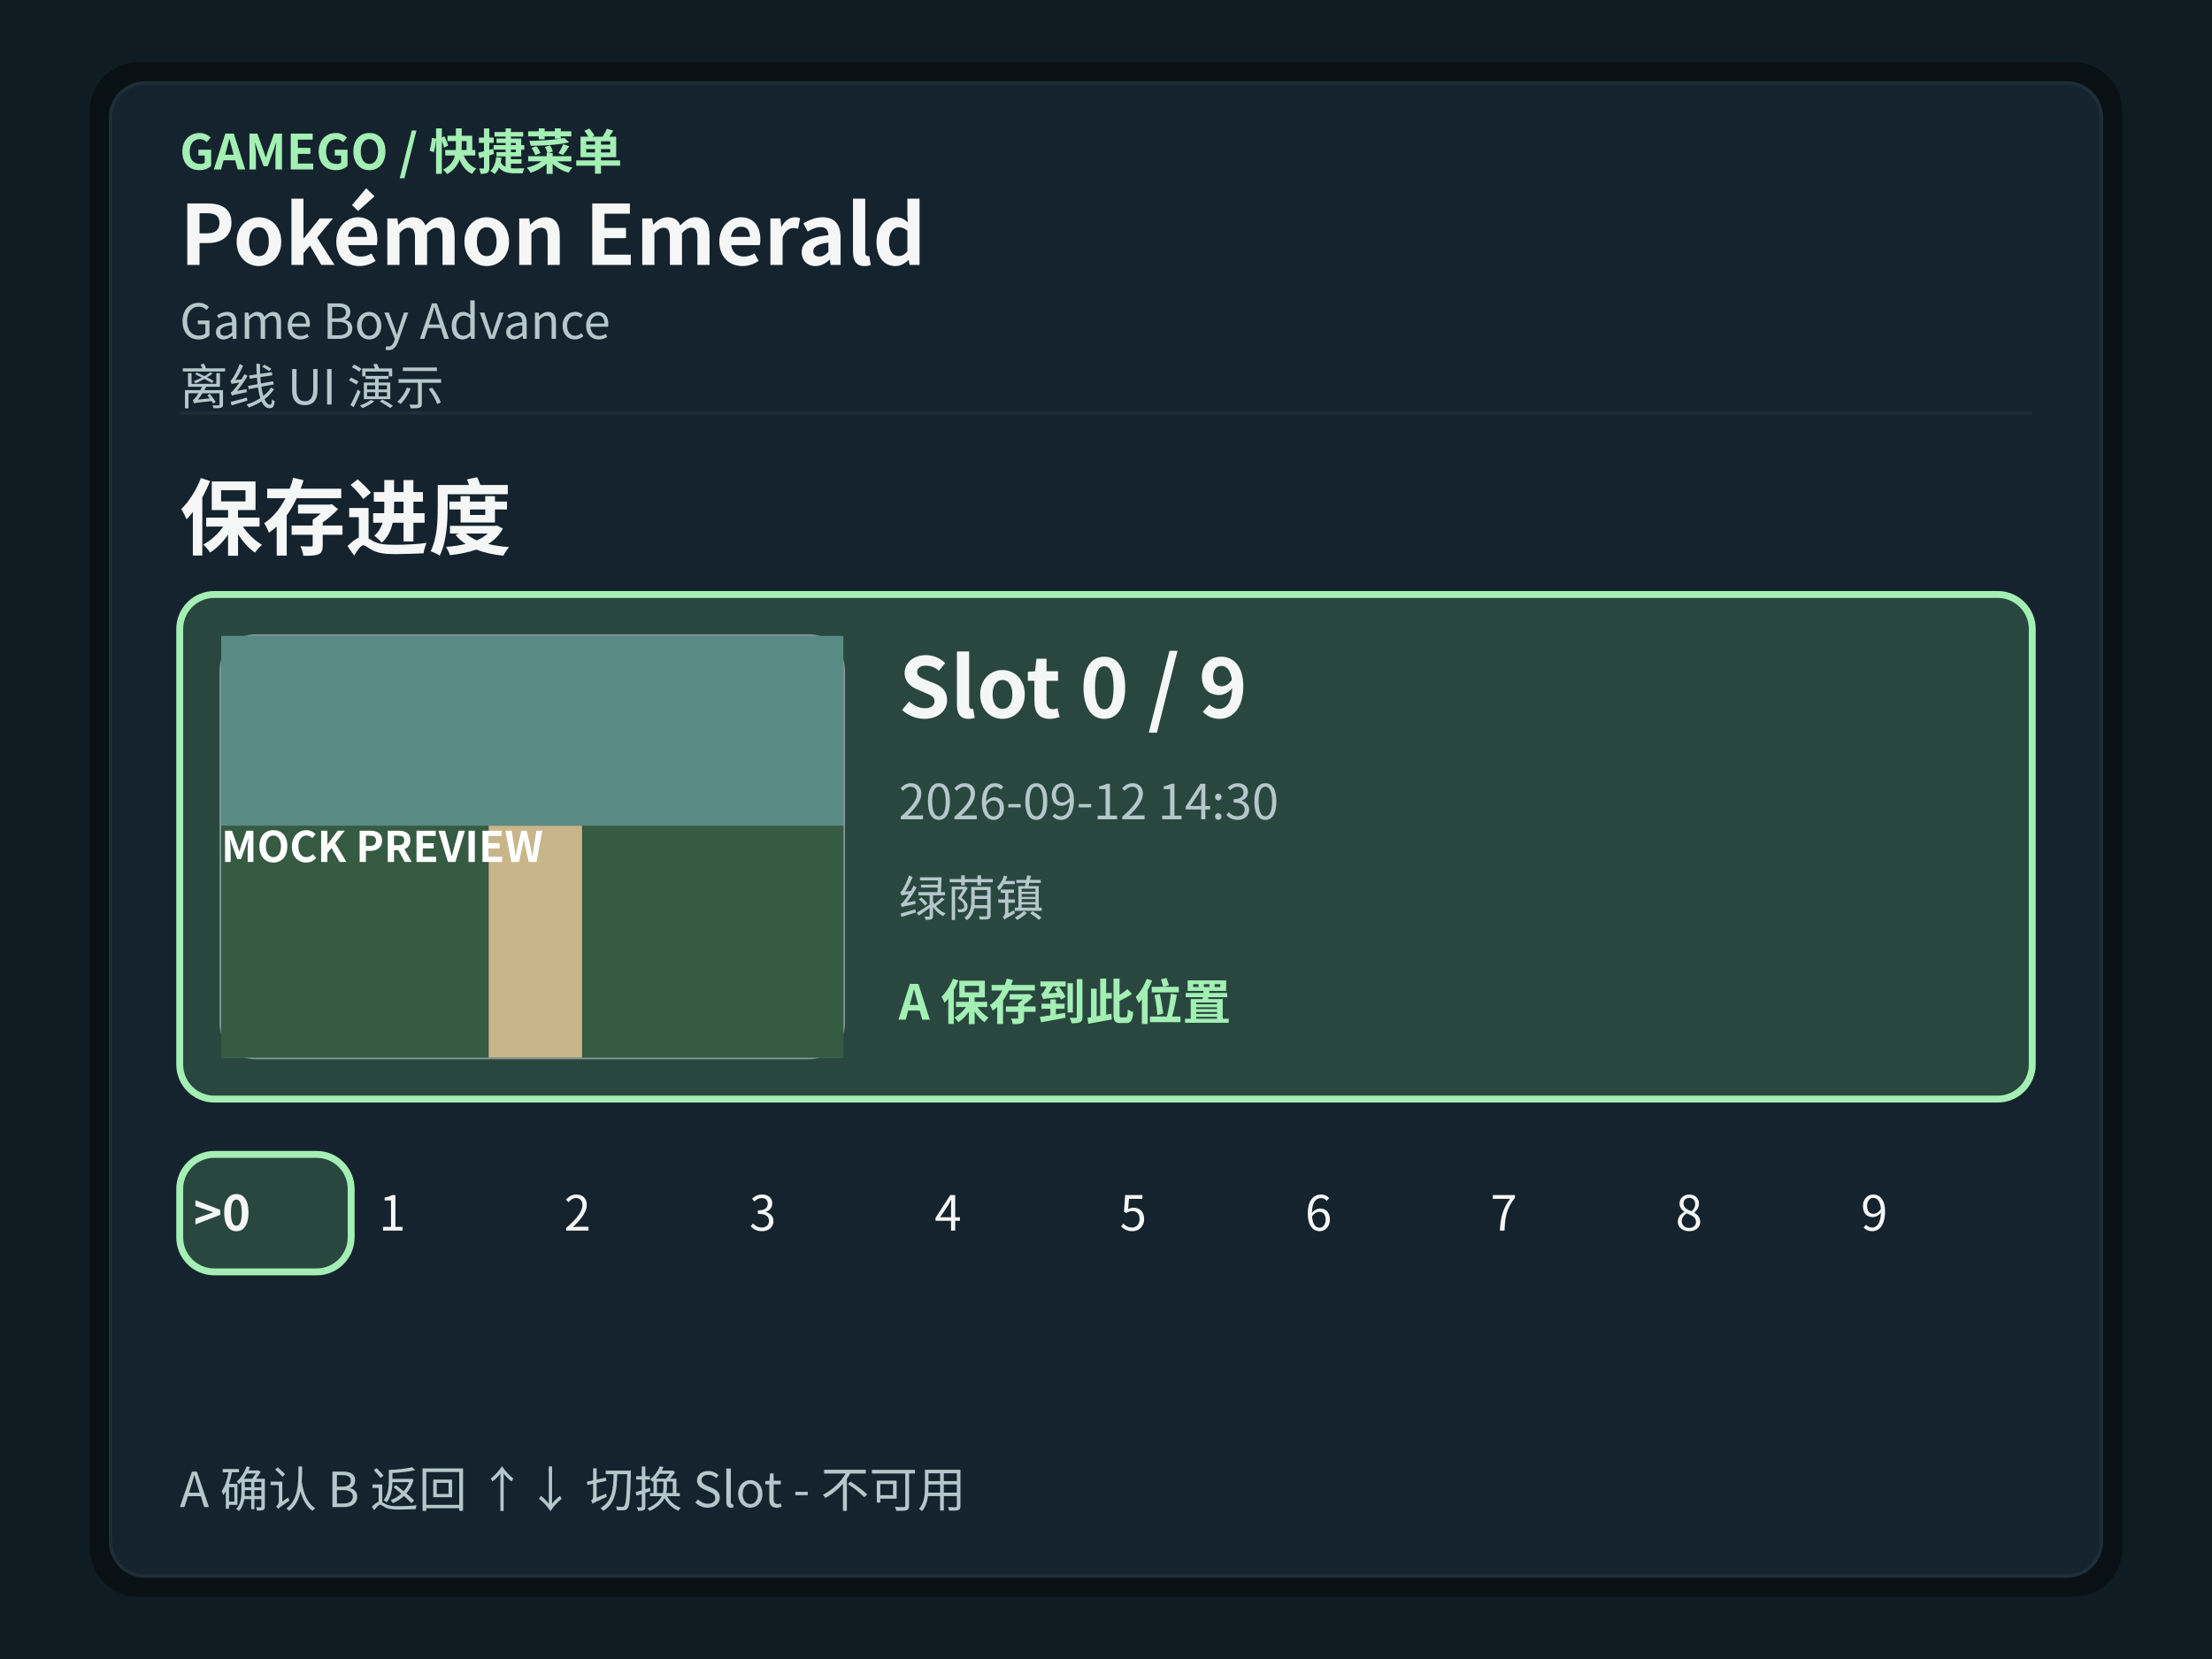
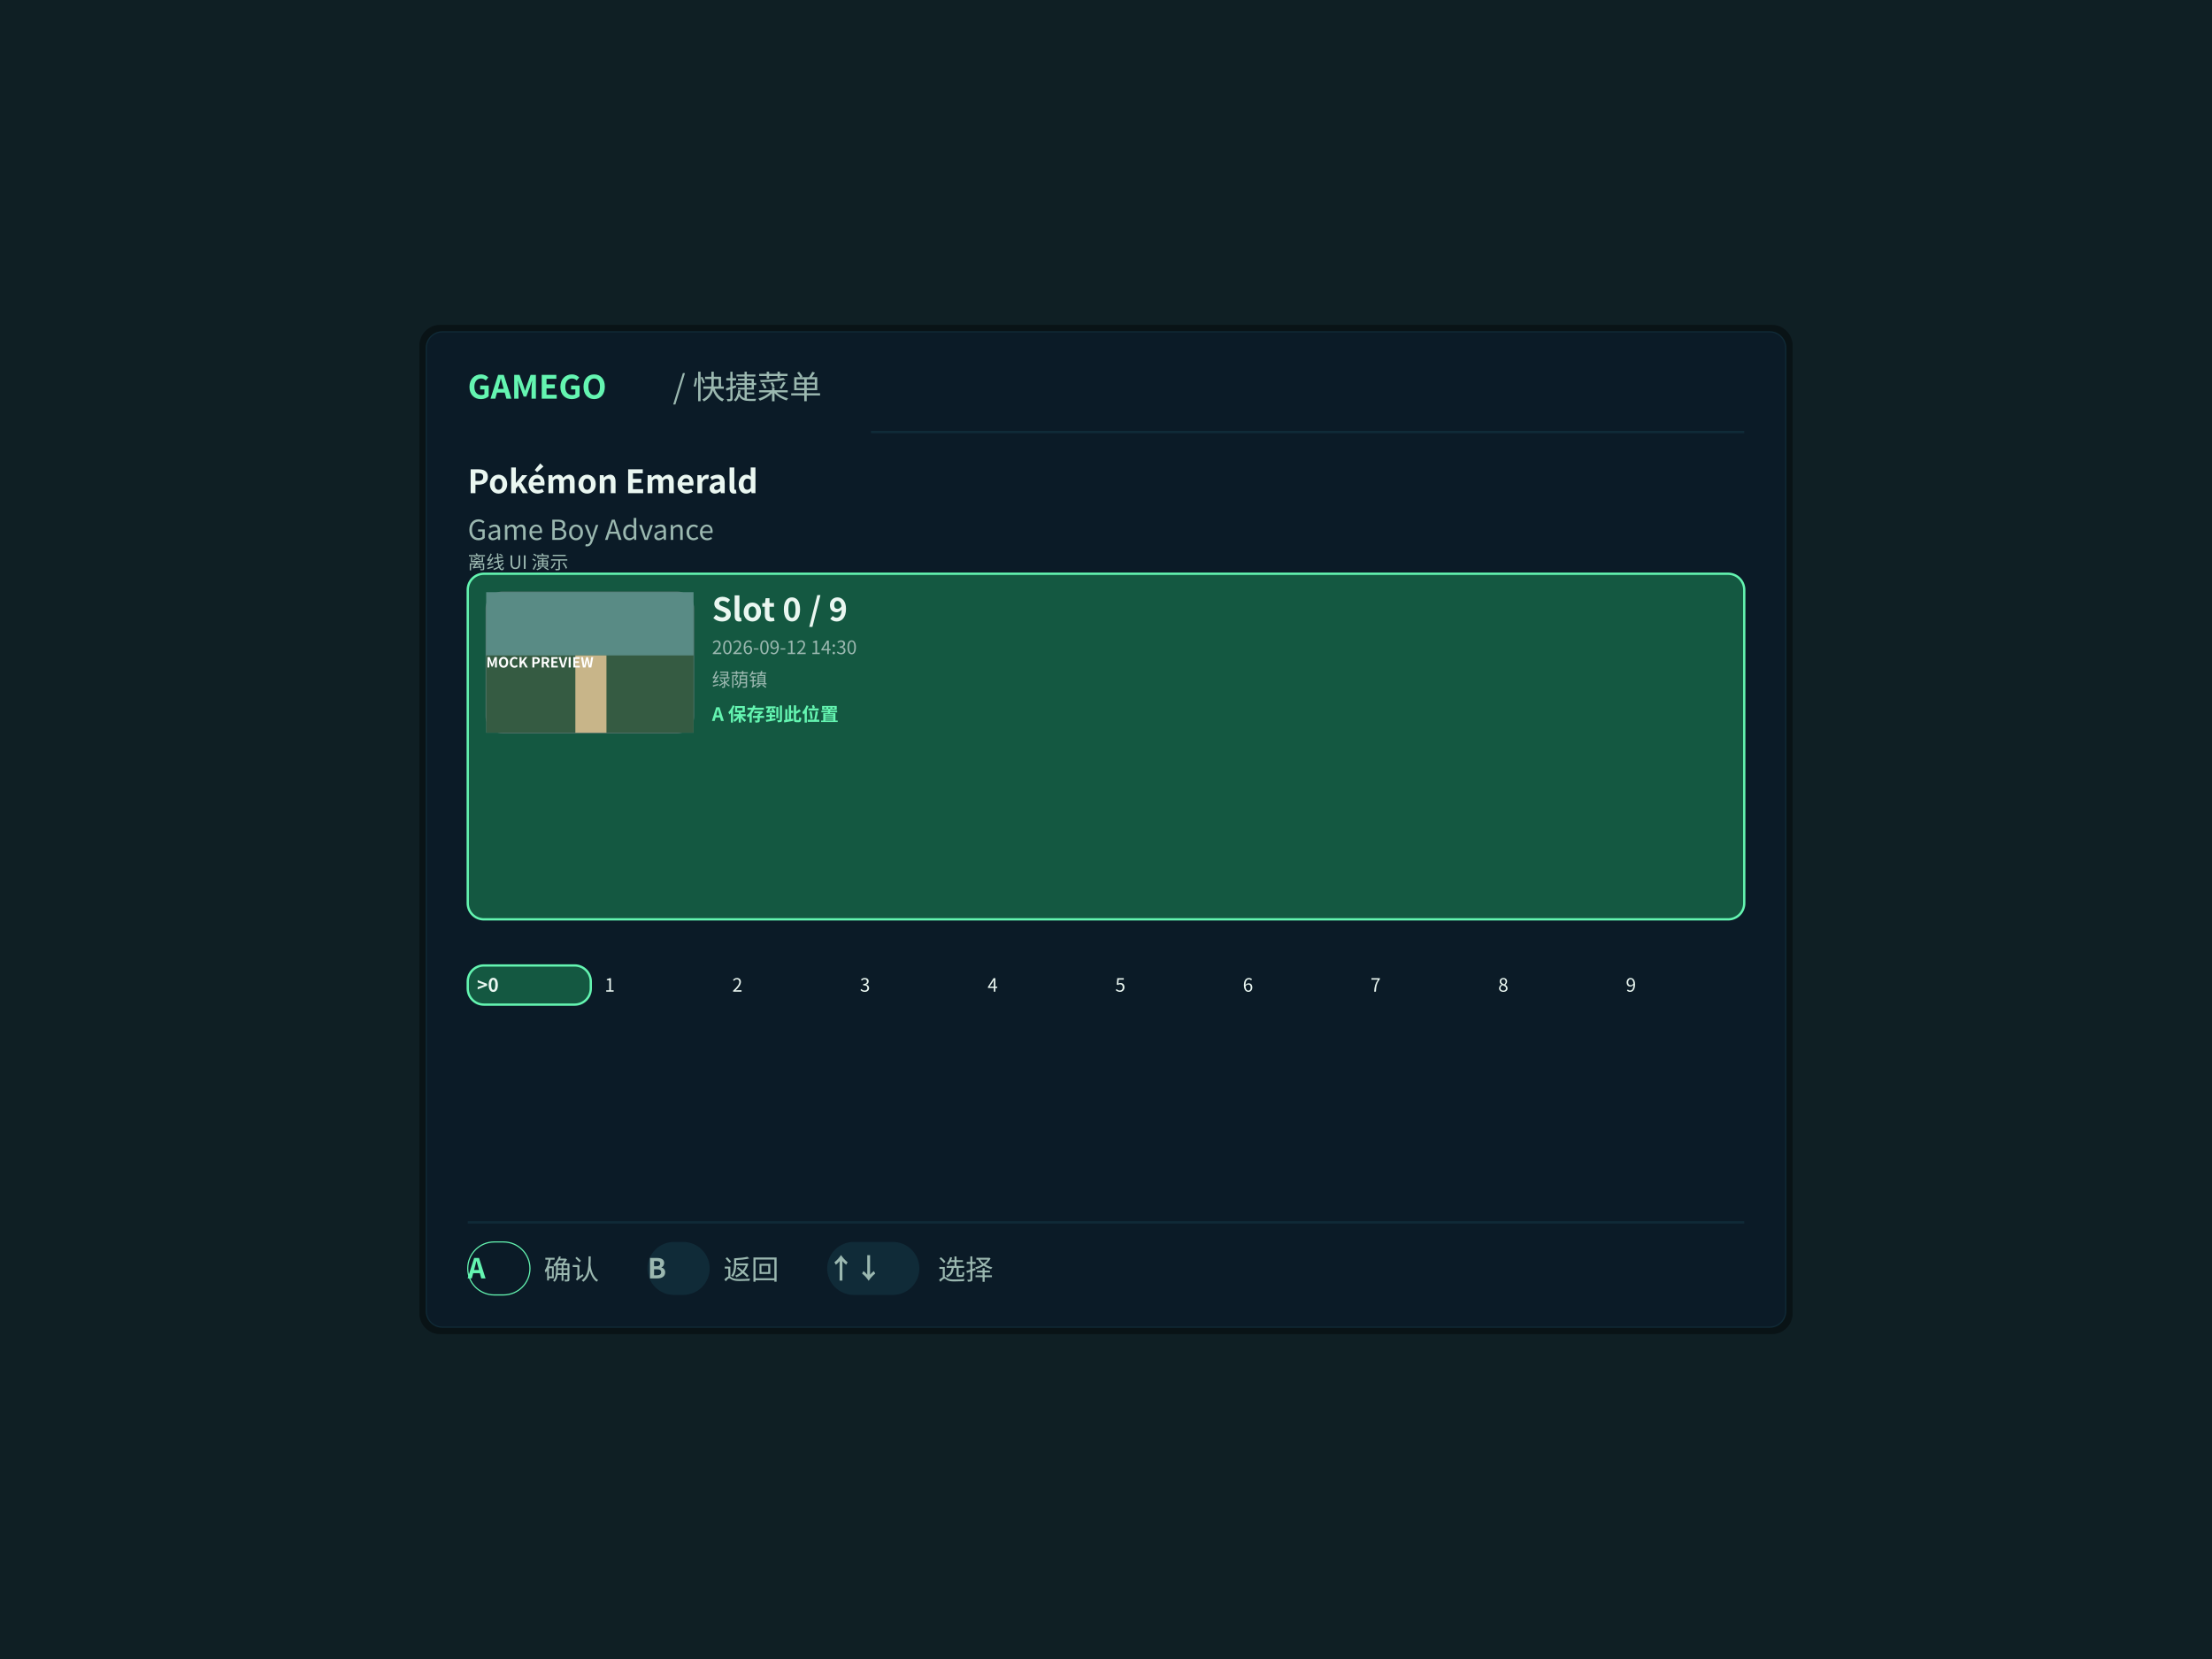
<svg xmlns="http://www.w3.org/2000/svg" width="640" height="480" viewBox="0 0 640 480">
  <rect width="100%" height="100%" fill="#456657" />
-   <rect x="0" y="0" width="640" height="480" rx="0" fill="#071018" fill-opacity="0.851" stroke="#000000" stroke-opacity="0" stroke-width="0" />
-   <rect x="26" y="18" width="588" height="444" rx="14" fill="#000000" fill-opacity="0.4" stroke="#000000" stroke-opacity="0" stroke-width="0" />
-   <rect x="32" y="24" width="576" height="432" rx="10" fill="#15232e" fill-opacity="1" stroke="#1d2e38" stroke-opacity="1" stroke-width="1" />
+   <rect x="0" y="0" width="640" height="480" rx="0" fill="#07131c" fill-opacity="0.851" stroke="#000000" stroke-opacity="0" stroke-width="0" />
+   <rect x="121.333" y="94" width="397.333" height="292" rx="6" fill="#000000" fill-opacity="0.4" stroke="#000000" stroke-opacity="0" stroke-width="0" />
+   <rect x="123.333" y="96" width="393.333" height="288" rx="4.667" fill="#0b1b27" fill-opacity="1" stroke="#102b38" stroke-opacity="1" stroke-width="0.333" />
  <defs>
    <clipPath id="c0">
-       <rect x="52" y="36" width="536" height="16" />
+       <rect x="135.333" y="106.667" width="56.667" height="10.667" />
    </clipPath>
  </defs>
-   <text x="52" y="49.04" fill="#a3efb4" font-size="14" font-weight="600" font-family="PingFang SC,Noto Sans CJK SC,sans-serif" clip-path="url(#c0)">GAMEGO  /  快捷菜单</text>
+   <text x="135.333" y="115.36" fill="#64f5b1" font-size="9.333" font-weight="600" font-family="PingFang SC,Noto Sans CJK SC,sans-serif" clip-path="url(#c0)">GAMEGO</text>
  <defs>
    <clipPath id="c1">
-       <rect x="52" y="54" width="536" height="28" />
+       <rect x="194.667" y="106.667" width="310" height="10.667" />
    </clipPath>
  </defs>
-   <text x="52" y="76.64" fill="#f4f7f5" font-size="24" font-weight="600" font-family="PingFang SC,Noto Sans CJK SC,sans-serif" clip-path="url(#c1)">Pokémon Emerald</text>
+   <text x="194.667" y="115.36" fill="#9bb8b0" font-size="9.333" font-weight="400" font-family="PingFang SC,Noto Sans CJK SC,sans-serif" clip-path="url(#c1)">/  快捷菜单</text>
+   <rect x="252" y="124.667" width="252.667" height="0.667" rx="0" fill="#102b38" fill-opacity="1" stroke="#000000" stroke-opacity="0" stroke-width="0" />
  <defs>
    <clipPath id="c2">
-       <rect x="52" y="84" width="536" height="18" />
+       <rect x="135.333" y="132.667" width="369.333" height="13.333" />
    </clipPath>
  </defs>
-   <text x="52" y="98.04" fill="#b6c7cb" font-size="14" font-weight="400" font-family="PingFang SC,Noto Sans CJK SC,sans-serif" clip-path="url(#c2)">Game Boy Advance</text>
+   <text x="135.333" y="142.693" fill="#eaf7f1" font-size="9.333" font-weight="600" font-family="PingFang SC,Noto Sans CJK SC,sans-serif" clip-path="url(#c2)">Pokémon Emerald</text>
  <defs>
    <clipPath id="c3">
-       <rect x="52" y="104" width="536" height="16" />
+       <rect x="135.333" y="148" width="369.333" height="10.667" />
    </clipPath>
  </defs>
-   <text x="52" y="117.04" fill="#b6c7cb" font-size="14" font-weight="400" font-family="PingFang SC,Noto Sans CJK SC,sans-serif" clip-path="url(#c3)">离线 UI 演示</text>
-   <rect x="52" y="119" width="536" height="1" rx="0" fill="#1d2e38" fill-opacity="1" stroke="#000000" stroke-opacity="0" stroke-width="0" />
+   <text x="135.333" y="156.213" fill="#9bb8b0" font-size="8" font-weight="400" font-family="PingFang SC,Noto Sans CJK SC,sans-serif" clip-path="url(#c3)">Game Boy Advance</text>
  <defs>
    <clipPath id="c4">
-       <rect x="52" y="132" width="536" height="36" />
+       <rect x="135.333" y="158.667" width="369.333" height="8" />
    </clipPath>
  </defs>
-   <text x="52" y="158.64" fill="#f4f7f5" font-size="24" font-weight="600" font-family="PingFang SC,Noto Sans CJK SC,sans-serif" clip-path="url(#c4)">保存进度</text>
-   <rect x="52" y="172" width="536" height="146" rx="10" fill="#29473f" fill-opacity="1" stroke="#a3efb4" stroke-opacity="1" stroke-width="2" />
-   <rect x="64" y="184" width="180" height="122" rx="10" fill="#071018" fill-opacity="0.851" stroke="#829397" stroke-opacity="1" stroke-width="1" />
-   <rect x="64" y="184" width="180" height="122" rx="0" fill="#598b85" fill-opacity="1" stroke="#000000" stroke-opacity="0" stroke-width="0" />
-   <rect x="64" y="238.9" width="180" height="67.1" rx="0" fill="#355b42" fill-opacity="1" stroke="#000000" stroke-opacity="0" stroke-width="0" />
-   <rect x="141.4" y="238.9" width="27" height="67.1" rx="0" fill="#c8b589" fill-opacity="1" stroke="#000000" stroke-opacity="0" stroke-width="0" />
+   <text x="135.333" y="164.587" fill="#9bb8b0" font-size="5.333" font-weight="400" font-family="PingFang SC,Noto Sans CJK SC,sans-serif" clip-path="url(#c4)">离线 UI 演示</text>
  <defs>
    <clipPath id="c5">
-       <rect x="64" y="184" width="180" height="122" />
+       <rect x="135.333" y="166" width="369.333" height="25.333" />
    </clipPath>
  </defs>
-   <text x="64" y="249.392" fill="#ffffff" font-size="12.2" font-weight="600" font-family="PingFang SC,Noto Sans CJK SC,sans-serif" clip-path="url(#c5)">MOCK PREVIEW</text>
+   <text x="135.333" y="182.027" fill="#eaf7f1" font-size="9.333" font-weight="600" font-family="PingFang SC,Noto Sans CJK SC,sans-serif" clip-path="url(#c5)">保存进度</text>
+   <rect x="135.333" y="166" width="369.333" height="100" rx="4.667" fill="#145841" fill-opacity="1" stroke="#64f5b1" stroke-opacity="1" stroke-width="0.667" />
+   <rect x="140.667" y="171.333" width="60" height="40.667" rx="4.667" fill="#07131c" fill-opacity="0.851" stroke="#5f7774" stroke-opacity="1" stroke-width="0.333" />
+   <rect x="140.667" y="171.333" width="60" height="40.667" rx="0" fill="#598b85" fill-opacity="1" stroke="#000000" stroke-opacity="0" stroke-width="0" />
+   <rect x="140.667" y="189.633" width="60" height="22.367" rx="0" fill="#355b42" fill-opacity="1" stroke="#000000" stroke-opacity="0" stroke-width="0" />
+   <rect x="166.467" y="189.633" width="9" height="22.367" rx="0" fill="#c8b589" fill-opacity="1" stroke="#000000" stroke-opacity="0" stroke-width="0" />
  <defs>
    <clipPath id="c6">
-       <rect x="260" y="184" width="316" height="30" />
+       <rect x="140.667" y="171.333" width="60" height="40.667" />
    </clipPath>
  </defs>
-   <text x="260" y="207.64" fill="#f4f7f5" font-size="24" font-weight="600" font-family="PingFang SC,Noto Sans CJK SC,sans-serif" clip-path="url(#c6)">Slot 0  /  9</text>
+   <text x="140.667" y="193.131" fill="#ffffff" font-size="4.067" font-weight="600" font-family="PingFang SC,Noto Sans CJK SC,sans-serif" clip-path="url(#c6)">MOCK PREVIEW</text>
  <defs>
    <clipPath id="c7">
-       <rect x="260" y="220" width="316" height="24" />
+       <rect x="206" y="171.333" width="298.667" height="10" />
    </clipPath>
  </defs>
-   <text x="260" y="237.04" fill="#b6c7cb" font-size="14" font-weight="400" font-family="PingFang SC,Noto Sans CJK SC,sans-serif" clip-path="url(#c7)">2026-09-12 14:30</text>
+   <text x="206" y="179.693" fill="#eaf7f1" font-size="9.333" font-weight="600" font-family="PingFang SC,Noto Sans CJK SC,sans-serif" clip-path="url(#c7)">Slot 0  /  9</text>
  <defs>
    <clipPath id="c8">
-       <rect x="260" y="248" width="316" height="24" />
+       <rect x="206" y="183.333" width="298.667" height="8" />
    </clipPath>
  </defs>
-   <text x="260" y="265.04" fill="#b6c7cb" font-size="14" font-weight="400" font-family="PingFang SC,Noto Sans CJK SC,sans-serif" clip-path="url(#c8)">绿荫镇</text>
+   <text x="206" y="189.253" fill="#9bb8b0" font-size="5.333" font-weight="400" font-family="PingFang SC,Noto Sans CJK SC,sans-serif" clip-path="url(#c8)">2026-09-12 14:30</text>
  <defs>
    <clipPath id="c9">
-       <rect x="260" y="278" width="316" height="24" />
+       <rect x="206" y="192.667" width="298.667" height="8" />
    </clipPath>
  </defs>
-   <text x="260" y="295.04" fill="#a3efb4" font-size="14" font-weight="600" font-family="PingFang SC,Noto Sans CJK SC,sans-serif" clip-path="url(#c9)">A 保存到此位置</text>
-   <rect x="52" y="334" width="49.6" height="34" rx="10" fill="#29473f" fill-opacity="1" stroke="#a3efb4" stroke-opacity="1" stroke-width="2" />
+   <text x="206" y="198.587" fill="#9bb8b0" font-size="5.333" font-weight="400" font-family="PingFang SC,Noto Sans CJK SC,sans-serif" clip-path="url(#c9)">绿荫镇</text>
  <defs>
    <clipPath id="c10">
-       <rect x="56" y="334" width="41.6" height="34" />
+       <rect x="206" y="202.667" width="298.667" height="8" />
    </clipPath>
  </defs>
-   <text x="56" y="356.04" fill="#f4f7f5" font-size="14" font-weight="600" font-family="PingFang SC,Noto Sans CJK SC,sans-serif" clip-path="url(#c10)">&gt;0 </text>
-   <rect x="105.6" y="334" width="49.6" height="34" rx="10" fill="#15232e" fill-opacity="1" stroke="#000000" stroke-opacity="0" stroke-width="0" />
+   <text x="206" y="208.587" fill="#64f5b1" font-size="5.333" font-weight="600" font-family="PingFang SC,Noto Sans CJK SC,sans-serif" clip-path="url(#c10)">A 保存到此位置</text>
+   <rect x="135.333" y="279.333" width="35.6" height="11.333" rx="4.667" fill="#145841" fill-opacity="1" stroke="#64f5b1" stroke-opacity="1" stroke-width="0.667" />
  <defs>
    <clipPath id="c11">
-       <rect x="109.6" y="334" width="41.6" height="34" />
+       <rect x="138" y="279.333" width="30.267" height="11.333" />
    </clipPath>
  </defs>
-   <text x="109.6" y="356.04" fill="#f4f7f5" font-size="14" font-weight="400" font-family="PingFang SC,Noto Sans CJK SC,sans-serif" clip-path="url(#c11)"> 1 </text>
-   <rect x="159.2" y="334" width="49.6" height="34" rx="10" fill="#15232e" fill-opacity="1" stroke="#000000" stroke-opacity="0" stroke-width="0" />
+   <text x="138" y="286.92" fill="#eaf7f1" font-size="5.333" font-weight="600" font-family="PingFang SC,Noto Sans CJK SC,sans-serif" clip-path="url(#c11)">&gt;0 </text>
+   <rect x="172.267" y="279.333" width="35.6" height="11.333" rx="4.667" fill="#0b1b27" fill-opacity="1" stroke="#000000" stroke-opacity="0" stroke-width="0" />
  <defs>
    <clipPath id="c12">
-       <rect x="163.2" y="334" width="41.6" height="34" />
+       <rect x="174.933" y="279.333" width="30.267" height="11.333" />
    </clipPath>
  </defs>
-   <text x="163.2" y="356.04" fill="#f4f7f5" font-size="14" font-weight="400" font-family="PingFang SC,Noto Sans CJK SC,sans-serif" clip-path="url(#c12)"> 2 </text>
-   <rect x="212.8" y="334" width="49.6" height="34" rx="10" fill="#15232e" fill-opacity="1" stroke="#000000" stroke-opacity="0" stroke-width="0" />
+   <text x="174.933" y="286.92" fill="#eaf7f1" font-size="5.333" font-weight="400" font-family="PingFang SC,Noto Sans CJK SC,sans-serif" clip-path="url(#c12)"> 1 </text>
+   <rect x="209.2" y="279.333" width="35.6" height="11.333" rx="4.667" fill="#0b1b27" fill-opacity="1" stroke="#000000" stroke-opacity="0" stroke-width="0" />
  <defs>
    <clipPath id="c13">
-       <rect x="216.8" y="334" width="41.6" height="34" />
+       <rect x="211.867" y="279.333" width="30.267" height="11.333" />
    </clipPath>
  </defs>
-   <text x="216.8" y="356.04" fill="#f4f7f5" font-size="14" font-weight="400" font-family="PingFang SC,Noto Sans CJK SC,sans-serif" clip-path="url(#c13)"> 3 </text>
-   <rect x="266.4" y="334" width="49.6" height="34" rx="10" fill="#15232e" fill-opacity="1" stroke="#000000" stroke-opacity="0" stroke-width="0" />
+   <text x="211.867" y="286.92" fill="#eaf7f1" font-size="5.333" font-weight="400" font-family="PingFang SC,Noto Sans CJK SC,sans-serif" clip-path="url(#c13)"> 2 </text>
+   <rect x="246.133" y="279.333" width="35.6" height="11.333" rx="4.667" fill="#0b1b27" fill-opacity="1" stroke="#000000" stroke-opacity="0" stroke-width="0" />
  <defs>
    <clipPath id="c14">
-       <rect x="270.4" y="334" width="41.6" height="34" />
+       <rect x="248.8" y="279.333" width="30.267" height="11.333" />
    </clipPath>
  </defs>
-   <text x="270.4" y="356.04" fill="#f4f7f5" font-size="14" font-weight="400" font-family="PingFang SC,Noto Sans CJK SC,sans-serif" clip-path="url(#c14)"> 4 </text>
-   <rect x="320" y="334" width="49.6" height="34" rx="10" fill="#15232e" fill-opacity="1" stroke="#000000" stroke-opacity="0" stroke-width="0" />
+   <text x="248.8" y="286.92" fill="#eaf7f1" font-size="5.333" font-weight="400" font-family="PingFang SC,Noto Sans CJK SC,sans-serif" clip-path="url(#c14)"> 3 </text>
+   <rect x="283.067" y="279.333" width="35.6" height="11.333" rx="4.667" fill="#0b1b27" fill-opacity="1" stroke="#000000" stroke-opacity="0" stroke-width="0" />
  <defs>
    <clipPath id="c15">
-       <rect x="324" y="334" width="41.6" height="34" />
+       <rect x="285.733" y="279.333" width="30.267" height="11.333" />
    </clipPath>
  </defs>
-   <text x="324" y="356.04" fill="#f4f7f5" font-size="14" font-weight="400" font-family="PingFang SC,Noto Sans CJK SC,sans-serif" clip-path="url(#c15)"> 5 </text>
-   <rect x="373.6" y="334" width="49.6" height="34" rx="10" fill="#15232e" fill-opacity="1" stroke="#000000" stroke-opacity="0" stroke-width="0" />
+   <text x="285.733" y="286.92" fill="#eaf7f1" font-size="5.333" font-weight="400" font-family="PingFang SC,Noto Sans CJK SC,sans-serif" clip-path="url(#c15)"> 4 </text>
+   <rect x="320" y="279.333" width="35.6" height="11.333" rx="4.667" fill="#0b1b27" fill-opacity="1" stroke="#000000" stroke-opacity="0" stroke-width="0" />
  <defs>
    <clipPath id="c16">
-       <rect x="377.6" y="334" width="41.6" height="34" />
+       <rect x="322.667" y="279.333" width="30.267" height="11.333" />
    </clipPath>
  </defs>
-   <text x="377.6" y="356.04" fill="#f4f7f5" font-size="14" font-weight="400" font-family="PingFang SC,Noto Sans CJK SC,sans-serif" clip-path="url(#c16)"> 6 </text>
-   <rect x="427.2" y="334" width="49.6" height="34" rx="10" fill="#15232e" fill-opacity="1" stroke="#000000" stroke-opacity="0" stroke-width="0" />
+   <text x="322.667" y="286.92" fill="#eaf7f1" font-size="5.333" font-weight="400" font-family="PingFang SC,Noto Sans CJK SC,sans-serif" clip-path="url(#c16)"> 5 </text>
+   <rect x="356.933" y="279.333" width="35.6" height="11.333" rx="4.667" fill="#0b1b27" fill-opacity="1" stroke="#000000" stroke-opacity="0" stroke-width="0" />
  <defs>
    <clipPath id="c17">
-       <rect x="431.2" y="334" width="41.6" height="34" />
+       <rect x="359.6" y="279.333" width="30.267" height="11.333" />
    </clipPath>
  </defs>
-   <text x="431.2" y="356.04" fill="#f4f7f5" font-size="14" font-weight="400" font-family="PingFang SC,Noto Sans CJK SC,sans-serif" clip-path="url(#c17)"> 7 </text>
-   <rect x="480.8" y="334" width="49.6" height="34" rx="10" fill="#15232e" fill-opacity="1" stroke="#000000" stroke-opacity="0" stroke-width="0" />
+   <text x="359.6" y="286.92" fill="#eaf7f1" font-size="5.333" font-weight="400" font-family="PingFang SC,Noto Sans CJK SC,sans-serif" clip-path="url(#c17)"> 6 </text>
+   <rect x="393.867" y="279.333" width="35.6" height="11.333" rx="4.667" fill="#0b1b27" fill-opacity="1" stroke="#000000" stroke-opacity="0" stroke-width="0" />
  <defs>
    <clipPath id="c18">
-       <rect x="484.8" y="334" width="41.6" height="34" />
+       <rect x="396.533" y="279.333" width="30.267" height="11.333" />
    </clipPath>
  </defs>
-   <text x="484.8" y="356.04" fill="#f4f7f5" font-size="14" font-weight="400" font-family="PingFang SC,Noto Sans CJK SC,sans-serif" clip-path="url(#c18)"> 8 </text>
-   <rect x="534.4" y="334" width="49.6" height="34" rx="10" fill="#15232e" fill-opacity="1" stroke="#000000" stroke-opacity="0" stroke-width="0" />
+   <text x="396.533" y="286.92" fill="#eaf7f1" font-size="5.333" font-weight="400" font-family="PingFang SC,Noto Sans CJK SC,sans-serif" clip-path="url(#c18)"> 7 </text>
+   <rect x="430.8" y="279.333" width="35.6" height="11.333" rx="4.667" fill="#0b1b27" fill-opacity="1" stroke="#000000" stroke-opacity="0" stroke-width="0" />
  <defs>
    <clipPath id="c19">
-       <rect x="538.4" y="334" width="41.6" height="34" />
+       <rect x="433.467" y="279.333" width="30.267" height="11.333" />
    </clipPath>
  </defs>
-   <text x="538.4" y="356.04" fill="#f4f7f5" font-size="14" font-weight="400" font-family="PingFang SC,Noto Sans CJK SC,sans-serif" clip-path="url(#c19)"> 9 </text>
+   <text x="433.467" y="286.92" fill="#eaf7f1" font-size="5.333" font-weight="400" font-family="PingFang SC,Noto Sans CJK SC,sans-serif" clip-path="url(#c19)"> 8 </text>
+   <rect x="467.733" y="279.333" width="35.6" height="11.333" rx="4.667" fill="#0b1b27" fill-opacity="1" stroke="#000000" stroke-opacity="0" stroke-width="0" />
  <defs>
    <clipPath id="c20">
-       <rect x="52" y="418" width="536" height="26" />
+       <rect x="470.4" y="279.333" width="30.267" height="11.333" />
    </clipPath>
  </defs>
-   <text x="52" y="436.04" fill="#b6c7cb" font-size="14" font-weight="400" font-family="PingFang SC,Noto Sans CJK SC,sans-serif" clip-path="url(#c20)">A 确认    B 返回    ↑↓ 切换 Slot    - 不可用</text>
+   <text x="470.4" y="286.92" fill="#eaf7f1" font-size="5.333" font-weight="400" font-family="PingFang SC,Noto Sans CJK SC,sans-serif" clip-path="url(#c20)"> 9 </text>
+   <rect x="135.333" y="353.333" width="369.333" height="0.667" rx="0" fill="#102b38" fill-opacity="1" stroke="#000000" stroke-opacity="0" stroke-width="0" />
+   <rect x="135.333" y="359.333" width="18" height="15.333" rx="7.667" fill="#0b1b27" fill-opacity="1" stroke="#64f5b1" stroke-opacity="1" stroke-width="0.333" />
+   <defs>
+     <clipPath id="c21">
+       <rect x="135.333" y="359.333" width="18" height="15.333" />
+     </clipPath>
+   </defs>
+   <text x="135.333" y="369.88" fill="#64f5b1" font-size="8" font-weight="600" font-family="PingFang SC,Noto Sans CJK SC,sans-serif" clip-path="url(#c21)">A</text>
+   <defs>
+     <clipPath id="c22">
+       <rect x="157.333" y="359.333" width="33.333" height="16" />
+     </clipPath>
+   </defs>
+   <text x="157.333" y="370.213" fill="#9bb8b0" font-size="8" font-weight="400" font-family="PingFang SC,Noto Sans CJK SC,sans-serif" clip-path="url(#c22)">确认</text>
+   <rect x="187.333" y="359.333" width="18" height="15.333" rx="7.667" fill="#102b38" fill-opacity="1" stroke="#000000" stroke-opacity="0" stroke-width="0" />
+   <defs>
+     <clipPath id="c23">
+       <rect x="187.333" y="359.333" width="18" height="15.333" />
+     </clipPath>
+   </defs>
+   <text x="187.333" y="369.88" fill="#9bb8b0" font-size="8" font-weight="600" font-family="PingFang SC,Noto Sans CJK SC,sans-serif" clip-path="url(#c23)">B</text>
+   <defs>
+     <clipPath id="c24">
+       <rect x="209.333" y="359.333" width="33.333" height="16" />
+     </clipPath>
+   </defs>
+   <text x="209.333" y="370.213" fill="#9bb8b0" font-size="8" font-weight="400" font-family="PingFang SC,Noto Sans CJK SC,sans-serif" clip-path="url(#c24)">返回</text>
+   <rect x="239.333" y="359.333" width="26.667" height="15.333" rx="7.667" fill="#102b38" fill-opacity="1" stroke="#000000" stroke-opacity="0" stroke-width="0" />
+   <defs>
+     <clipPath id="c25">
+       <rect x="239.333" y="359.333" width="26.667" height="15.333" />
+     </clipPath>
+   </defs>
+   <text x="239.333" y="369.88" fill="#9bb8b0" font-size="8" font-weight="600" font-family="PingFang SC,Noto Sans CJK SC,sans-serif" clip-path="url(#c25)">↑↓</text>
+   <defs>
+     <clipPath id="c26">
+       <rect x="271.333" y="359.333" width="33.333" height="16" />
+     </clipPath>
+   </defs>
+   <text x="271.333" y="370.213" fill="#9bb8b0" font-size="8" font-weight="400" font-family="PingFang SC,Noto Sans CJK SC,sans-serif" clip-path="url(#c26)">选择</text>
</svg>
